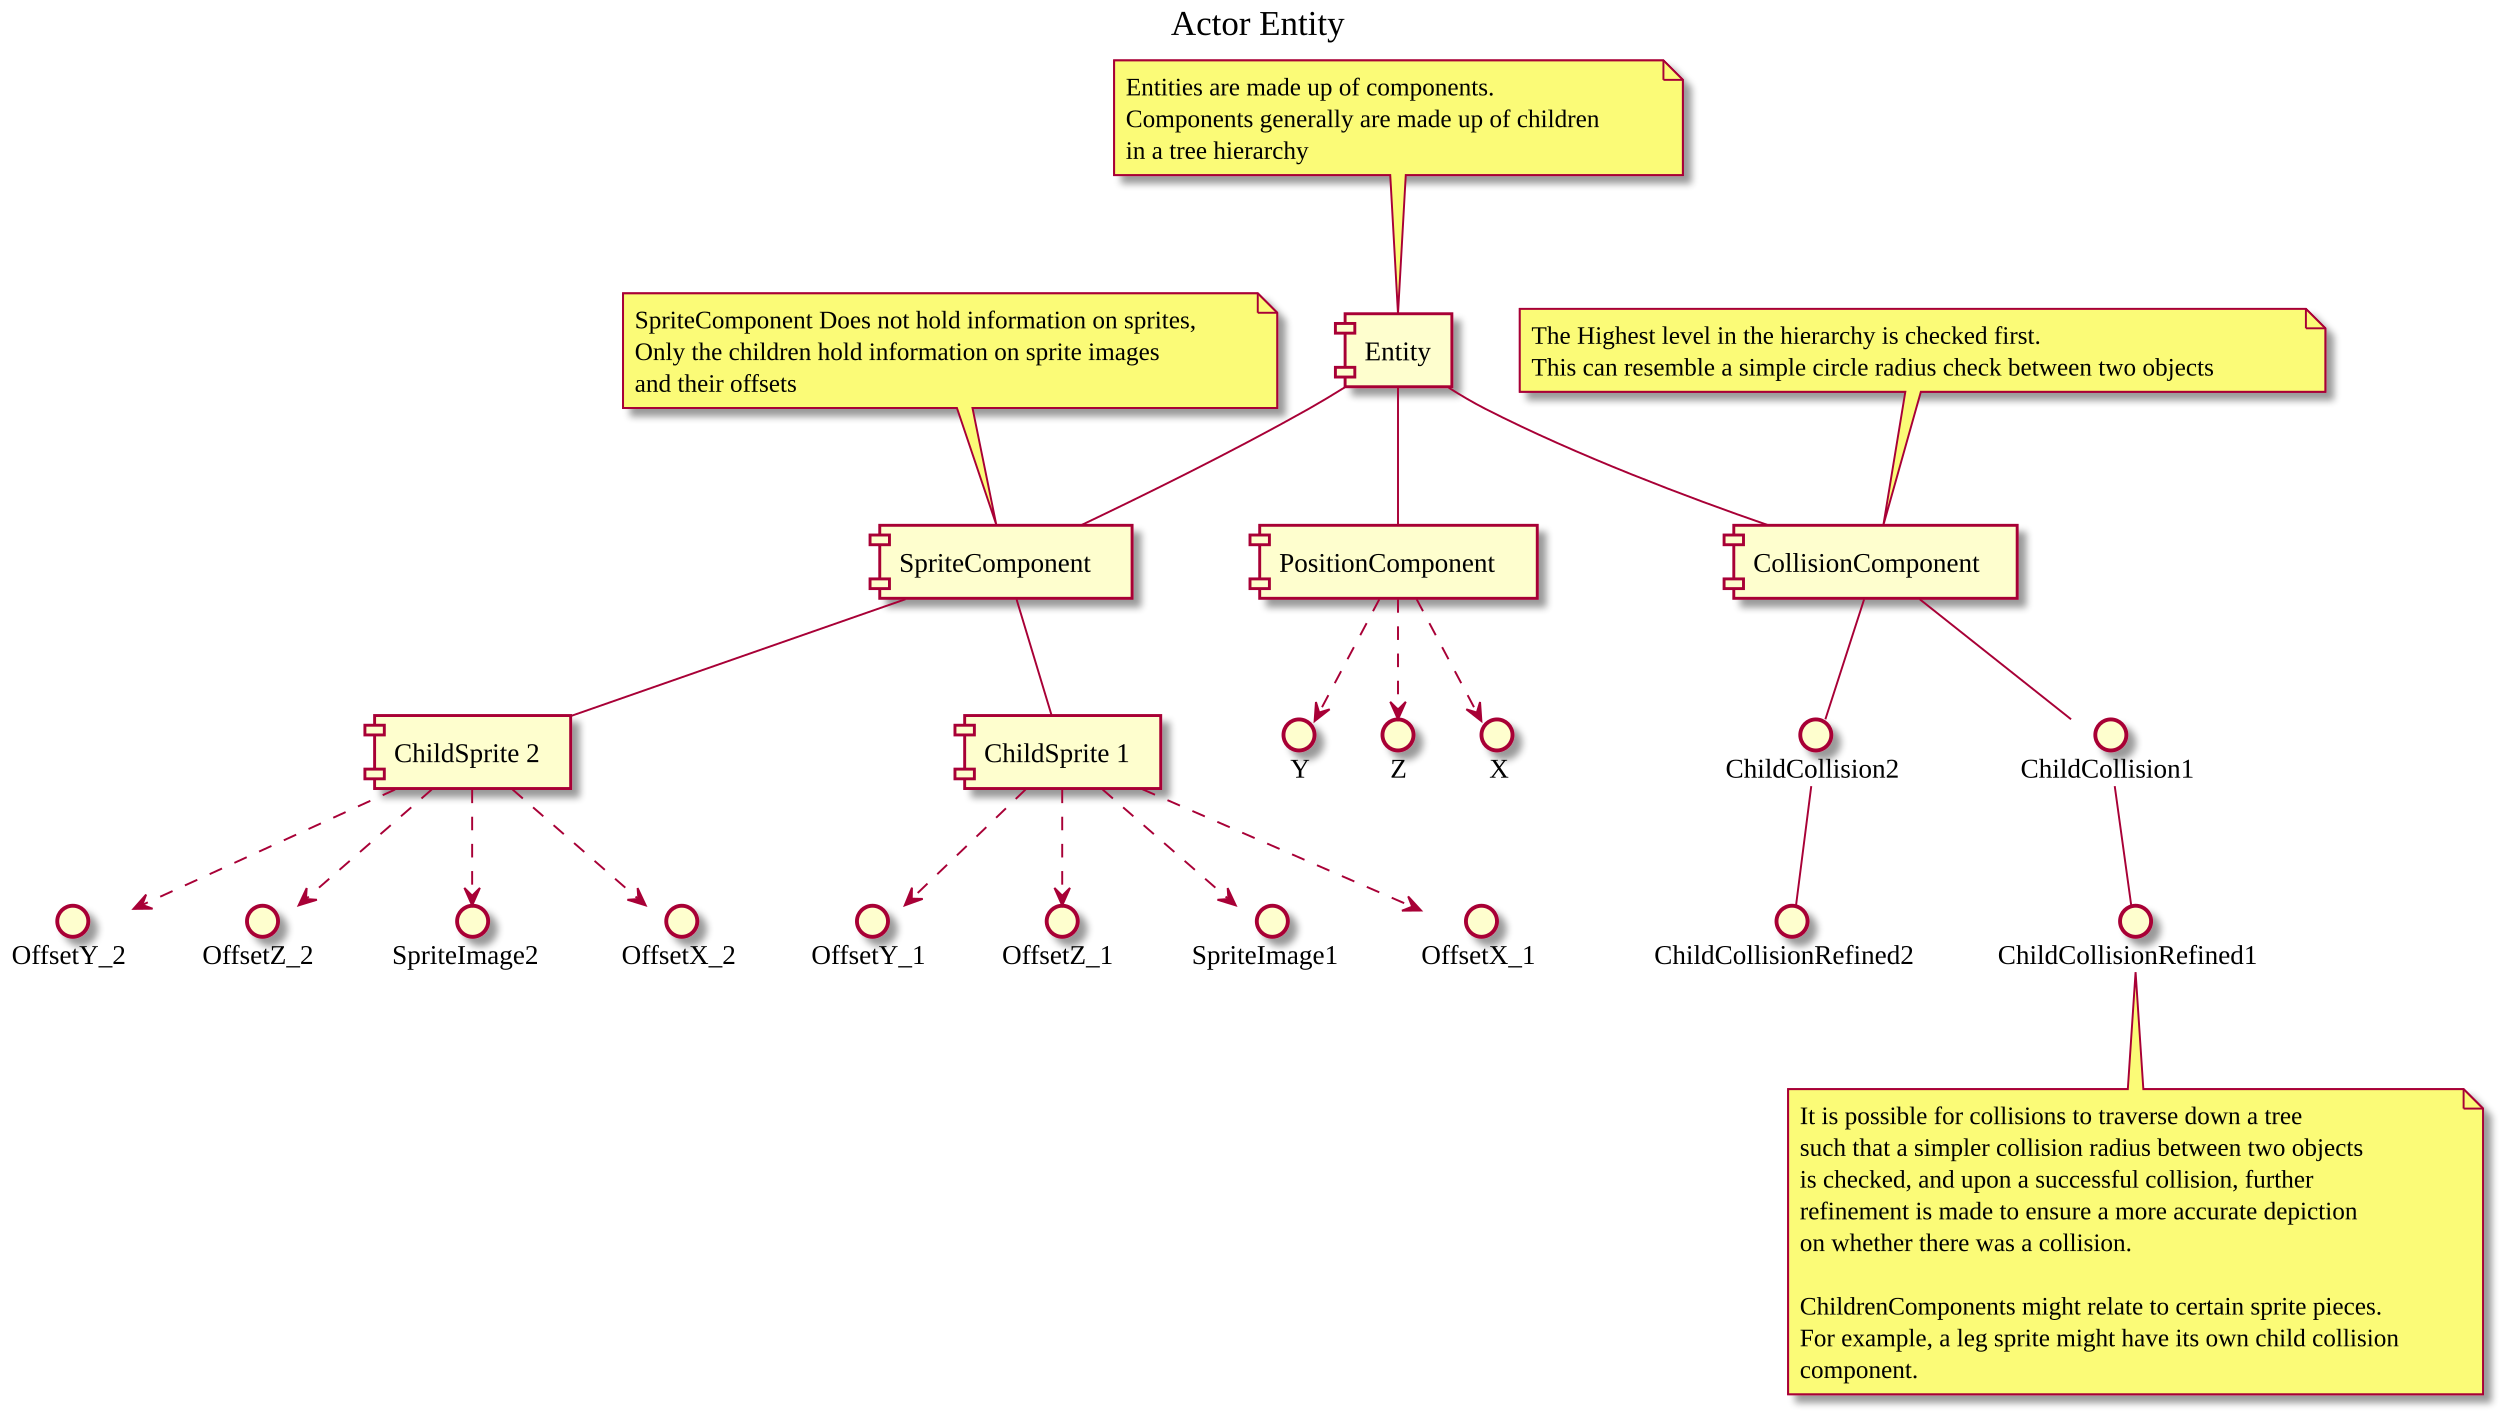
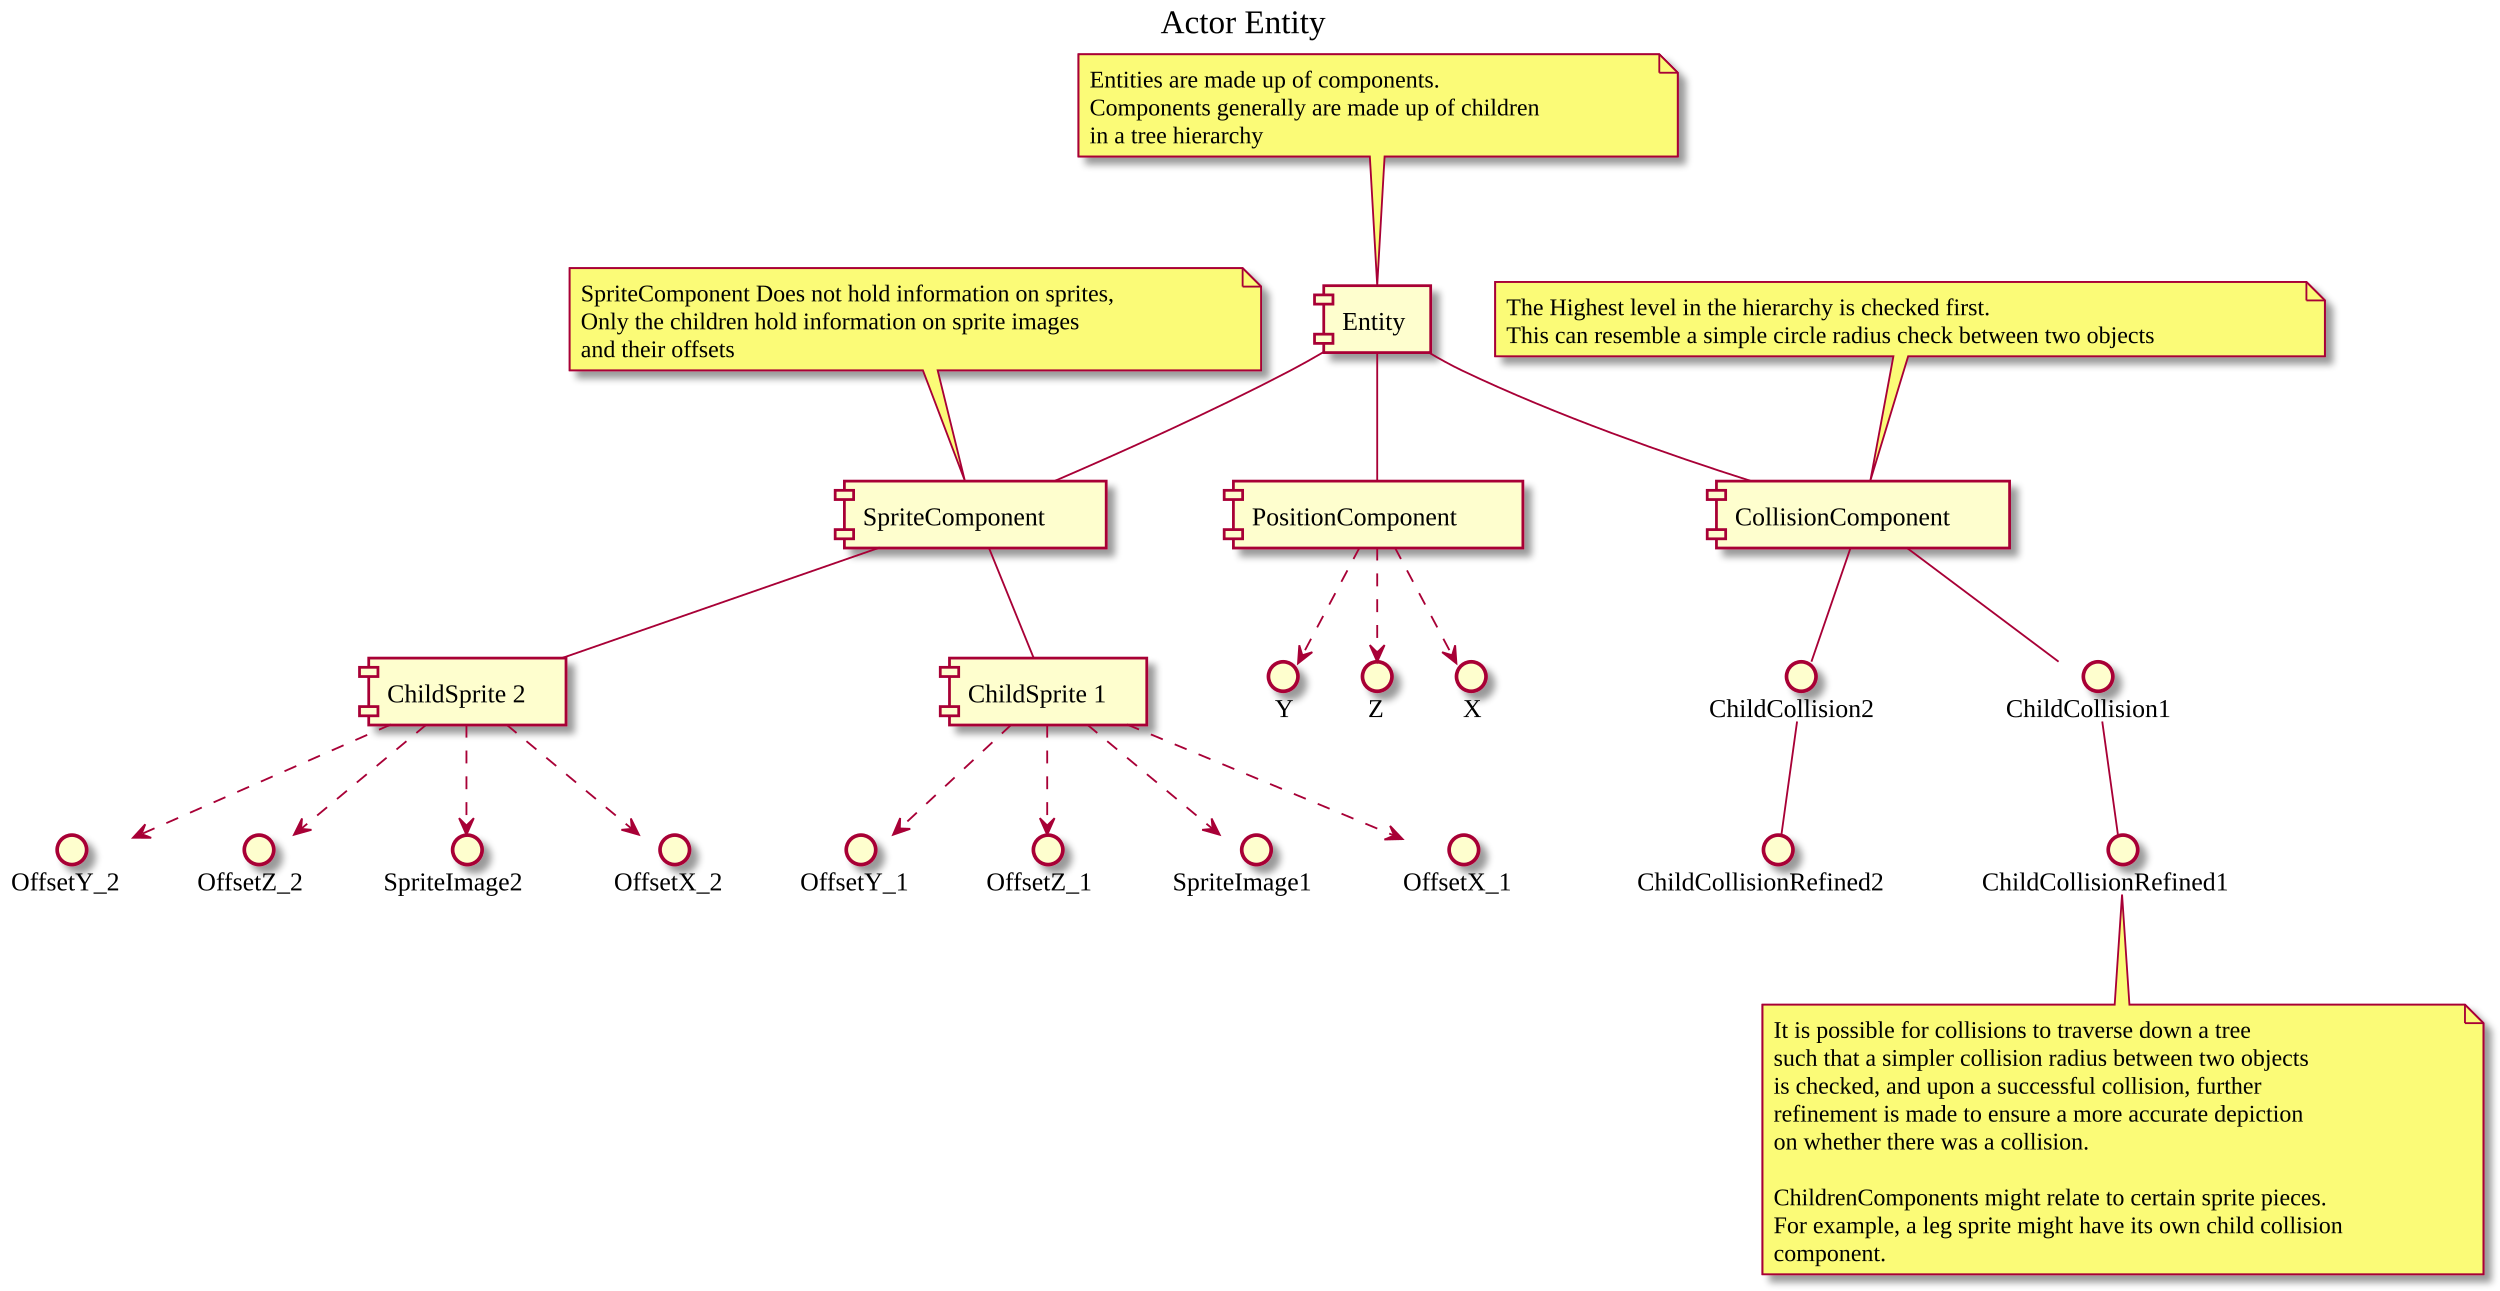
- <svg xmlns="http://www.w3.org/2000/svg" height="727pt" style="width:1288px;height:727px;" version="1.1" viewBox="0 0 1288 727" width="1288pt">
+ <svg xmlns="http://www.w3.org/2000/svg" height="700pt" style="width:1356px;height:700px;" version="1.1" viewBox="0 0 1356 700" width="1356pt">
  <defs>
    <filter height="300%" id="f1" width="300%" x="-1" y="-1">
      <feGaussianBlur result="blurOut" stdDeviation="2.0" />
      <feColorMatrix in="blurOut" result="blurOut2" type="matrix" values="0 0 0 0 0 0 0 0 0 0 0 0 0 0 0 0 0 0 .4 0" />
      <feOffset dx="4.0" dy="4.0" in="blurOut2" result="blurOut3" />
      <feBlend in="SourceGraphic" in2="blurOut3" mode="normal" />
    </filter>
  </defs>
  <g>
-     <text fill="#000000" font-size="18" lengthAdjust="spacingAndGlyphs" textLength="91" x="603.25" y="18">Actor Entity</text>
-     <rect fill="#FEFECE" filter="url(#f1)" height="37.609" style="stroke: #A80036; stroke-width: 1.5;" width="55" x="693" y="161.641" />
-     <rect fill="#FEFECE" height="5" style="stroke: #A80036; stroke-width: 1.5;" width="10" x="688" y="166.641" />
-     <rect fill="#FEFECE" height="5" style="stroke: #A80036; stroke-width: 1.5;" width="10" x="688" y="189.25" />
-     <text fill="#000000" font-size="14" lengthAdjust="spacingAndGlyphs" textLength="35" x="703" y="185.641">Entity</text>
-     <polygon fill="#FBFB77" filter="url(#f1)" points="574,31.141,574,90.195,867,90.195,867,41.141,857,31.141,574,31.141" style="stroke: #A80036; stroke-width: 1.0;" />
-     <polygon fill="#FBFB77" points="574,31.141,574,90.195,716.25,90.195,720.25,161.611,724.25,90.195,867,90.195,867,41.141,857,31.141,574,31.141" style="stroke: #A80036; stroke-width: 1.0;" />
-     <line style="stroke: #A80036; stroke-width: 1.0;" x1="857" x2="857" y1="31.141" y2="41.141" />
-     <line style="stroke: #A80036; stroke-width: 1.0;" x1="867" x2="857" y1="41.141" y2="41.141" />
-     <text fill="#000000" font-size="13" lengthAdjust="spacingAndGlyphs" textLength="213" x="580" y="49.141">Entities are made up of components.</text>
-     <text fill="#000000" font-size="13" lengthAdjust="spacingAndGlyphs" textLength="268" x="580" y="65.492">Components generally are made up of children</text>
-     <text fill="#000000" font-size="13" lengthAdjust="spacingAndGlyphs" textLength="104" x="580" y="81.844">in a tree hierarchy</text>
-     <rect fill="#FEFECE" filter="url(#f1)" height="37.609" style="stroke: #A80036; stroke-width: 1.5;" width="143" x="649" y="270.641" />
-     <rect fill="#FEFECE" height="5" style="stroke: #A80036; stroke-width: 1.5;" width="10" x="644" y="275.641" />
-     <rect fill="#FEFECE" height="5" style="stroke: #A80036; stroke-width: 1.5;" width="10" x="644" y="298.25" />
-     <text fill="#000000" font-size="14" lengthAdjust="spacingAndGlyphs" textLength="123" x="659" y="294.641">PositionComponent</text>
-     <ellipse cx="771.25" cy="378.641" fill="#FEFECE" filter="url(#f1)" rx="8" ry="8" style="stroke: #A80036; stroke-width: 2.0;" />
-     <text fill="#000000" font-size="14" lengthAdjust="spacingAndGlyphs" textLength="8" x="767.25" y="400.641">X</text>
-     <ellipse cx="669.25" cy="378.641" fill="#FEFECE" filter="url(#f1)" rx="8" ry="8" style="stroke: #A80036; stroke-width: 2.0;" />
-     <text fill="#000000" font-size="14" lengthAdjust="spacingAndGlyphs" textLength="9" x="664.75" y="400.641">Y</text>
-     <ellipse cx="720.25" cy="378.641" fill="#FEFECE" filter="url(#f1)" rx="8" ry="8" style="stroke: #A80036; stroke-width: 2.0;" />
-     <text fill="#000000" font-size="14" lengthAdjust="spacingAndGlyphs" textLength="8" x="716.25" y="400.641">Z</text>
-     <rect fill="#FEFECE" filter="url(#f1)" height="37.609" style="stroke: #A80036; stroke-width: 1.5;" width="130" x="453.25" y="270.641" />
-     <rect fill="#FEFECE" height="5" style="stroke: #A80036; stroke-width: 1.5;" width="10" x="448.25" y="275.641" />
-     <rect fill="#FEFECE" height="5" style="stroke: #A80036; stroke-width: 1.5;" width="10" x="448.25" y="298.25" />
-     <text fill="#000000" font-size="14" lengthAdjust="spacingAndGlyphs" textLength="110" x="463.25" y="294.641">SpriteComponent</text>
-     <rect fill="#FEFECE" filter="url(#f1)" height="37.609" style="stroke: #A80036; stroke-width: 1.5;" width="101" x="497" y="368.641" />
-     <rect fill="#FEFECE" height="5" style="stroke: #A80036; stroke-width: 1.5;" width="10" x="492" y="373.641" />
-     <rect fill="#FEFECE" height="5" style="stroke: #A80036; stroke-width: 1.5;" width="10" x="492" y="396.25" />
-     <text fill="#000000" font-size="14" lengthAdjust="spacingAndGlyphs" textLength="81" x="507" y="392.641">ChildSprite 1</text>
-     <rect fill="#FEFECE" filter="url(#f1)" height="37.609" style="stroke: #A80036; stroke-width: 1.5;" width="101" x="193" y="368.641" />
-     <rect fill="#FEFECE" height="5" style="stroke: #A80036; stroke-width: 1.5;" width="10" x="188" y="373.641" />
-     <rect fill="#FEFECE" height="5" style="stroke: #A80036; stroke-width: 1.5;" width="10" x="188" y="396.25" />
-     <text fill="#000000" font-size="14" lengthAdjust="spacingAndGlyphs" textLength="81" x="203" y="392.641">ChildSprite 2</text>
-     <polygon fill="#FBFB77" filter="url(#f1)" points="321,151.141,321,210.195,658,210.195,658,161.141,648,151.141,321,151.141" style="stroke: #A80036; stroke-width: 1.0;" />
-     <polygon fill="#FBFB77" points="321,151.141,321,210.195,493.021,210.195,513.286,270.327,501.021,210.195,658,210.195,658,161.141,648,151.141,321,151.141" style="stroke: #A80036; stroke-width: 1.0;" />
-     <line style="stroke: #A80036; stroke-width: 1.0;" x1="648" x2="648" y1="151.141" y2="161.141" />
-     <line style="stroke: #A80036; stroke-width: 1.0;" x1="658" x2="648" y1="161.141" y2="161.141" />
-     <text fill="#000000" font-size="13" lengthAdjust="spacingAndGlyphs" textLength="316" x="327" y="169.141">SpriteComponent Does not hold information on sprites,</text>
-     <text fill="#000000" font-size="13" lengthAdjust="spacingAndGlyphs" textLength="293" x="327" y="185.492">Only the children hold information on sprite images</text>
-     <text fill="#000000" font-size="13" lengthAdjust="spacingAndGlyphs" textLength="92" x="327" y="201.844">and their offsets</text>
-     <ellipse cx="655.5" cy="474.641" fill="#FEFECE" filter="url(#f1)" rx="8" ry="8" style="stroke: #A80036; stroke-width: 2.0;" />
-     <text fill="#000000" font-size="14" lengthAdjust="spacingAndGlyphs" textLength="83" x="614" y="496.641">SpriteImage1</text>
-     <ellipse cx="763.25" cy="474.641" fill="#FEFECE" filter="url(#f1)" rx="8" ry="8" style="stroke: #A80036; stroke-width: 2.0;" />
-     <text fill="#000000" font-size="14" lengthAdjust="spacingAndGlyphs" textLength="62" x="732.25" y="496.641">OffsetX_1</text>
-     <ellipse cx="449.5" cy="474.641" fill="#FEFECE" filter="url(#f1)" rx="8" ry="8" style="stroke: #A80036; stroke-width: 2.0;" />
-     <text fill="#000000" font-size="14" lengthAdjust="spacingAndGlyphs" textLength="63" x="418" y="496.641">OffsetY_1</text>
-     <ellipse cx="547.25" cy="474.641" fill="#FEFECE" filter="url(#f1)" rx="8" ry="8" style="stroke: #A80036; stroke-width: 2.0;" />
-     <text fill="#000000" font-size="14" lengthAdjust="spacingAndGlyphs" textLength="62" x="516.25" y="496.641">OffsetZ_1</text>
-     <ellipse cx="243.5" cy="474.641" fill="#FEFECE" filter="url(#f1)" rx="8" ry="8" style="stroke: #A80036; stroke-width: 2.0;" />
-     <text fill="#000000" font-size="14" lengthAdjust="spacingAndGlyphs" textLength="83" x="202" y="496.641">SpriteImage2</text>
-     <ellipse cx="351.25" cy="474.641" fill="#FEFECE" filter="url(#f1)" rx="8" ry="8" style="stroke: #A80036; stroke-width: 2.0;" />
-     <text fill="#000000" font-size="14" lengthAdjust="spacingAndGlyphs" textLength="62" x="320.25" y="496.641">OffsetX_2</text>
-     <ellipse cx="37.5" cy="474.641" fill="#FEFECE" filter="url(#f1)" rx="8" ry="8" style="stroke: #A80036; stroke-width: 2.0;" />
-     <text fill="#000000" font-size="14" lengthAdjust="spacingAndGlyphs" textLength="63" x="6" y="496.641">OffsetY_2</text>
-     <ellipse cx="135.25" cy="474.641" fill="#FEFECE" filter="url(#f1)" rx="8" ry="8" style="stroke: #A80036; stroke-width: 2.0;" />
-     <text fill="#000000" font-size="14" lengthAdjust="spacingAndGlyphs" textLength="62" x="104.25" y="496.641">OffsetZ_2</text>
-     <rect fill="#FEFECE" filter="url(#f1)" height="37.609" style="stroke: #A80036; stroke-width: 1.5;" width="146" x="893.25" y="270.641" />
-     <rect fill="#FEFECE" height="5" style="stroke: #A80036; stroke-width: 1.5;" width="10" x="888.25" y="275.641" />
-     <rect fill="#FEFECE" height="5" style="stroke: #A80036; stroke-width: 1.5;" width="10" x="888.25" y="298.25" />
-     <text fill="#000000" font-size="14" lengthAdjust="spacingAndGlyphs" textLength="126" x="903.25" y="294.641">CollisionComponent</text>
-     <polygon fill="#FBFB77" filter="url(#f1)" points="783,159.141,783,201.844,1198,201.844,1198,169.141,1188,159.141,783,159.141" style="stroke: #A80036; stroke-width: 1.0;" />
-     <polygon fill="#FBFB77" points="783,159.141,783,201.844,981.623,201.844,970.304,270.566,989.623,201.844,1198,201.844,1198,169.141,1188,159.141,783,159.141" style="stroke: #A80036; stroke-width: 1.0;" />
-     <line style="stroke: #A80036; stroke-width: 1.0;" x1="1188" x2="1188" y1="159.141" y2="169.141" />
-     <line style="stroke: #A80036; stroke-width: 1.0;" x1="1198" x2="1188" y1="169.141" y2="169.141" />
-     <text fill="#000000" font-size="13" lengthAdjust="spacingAndGlyphs" textLength="287" x="789" y="177.141">The Highest level in the hierarchy is checked first.</text>
-     <text fill="#000000" font-size="13" lengthAdjust="spacingAndGlyphs" textLength="394" x="789" y="193.492">This can resemble a simple circle radius check between two objects</text>
-     <ellipse cx="1087.5" cy="378.641" fill="#FEFECE" filter="url(#f1)" rx="8" ry="8" style="stroke: #A80036; stroke-width: 2.0;" />
-     <text fill="#000000" font-size="14" lengthAdjust="spacingAndGlyphs" textLength="93" x="1041" y="400.641">ChildCollision1</text>
-     <ellipse cx="935.5" cy="378.641" fill="#FEFECE" filter="url(#f1)" rx="8" ry="8" style="stroke: #A80036; stroke-width: 2.0;" />
-     <text fill="#000000" font-size="14" lengthAdjust="spacingAndGlyphs" textLength="93" x="889" y="400.641">ChildCollision2</text>
-     <ellipse cx="1100.25" cy="474.641" fill="#FEFECE" filter="url(#f1)" rx="8" ry="8" style="stroke: #A80036; stroke-width: 2.0;" />
-     <text fill="#000000" font-size="14" lengthAdjust="spacingAndGlyphs" textLength="142" x="1029.25" y="496.641">ChildCollisionRefined1</text>
-     <ellipse cx="923.25" cy="474.641" fill="#FEFECE" filter="url(#f1)" rx="8" ry="8" style="stroke: #A80036; stroke-width: 2.0;" />
-     <text fill="#000000" font-size="14" lengthAdjust="spacingAndGlyphs" textLength="142" x="852.25" y="496.641">ChildCollisionRefined2</text>
-     <polygon fill="#FBFB77" filter="url(#f1)" points="921.25,561.141,921.25,718.305,1279.25,718.305,1279.25,571.141,1269.25,561.141,921.25,561.141" style="stroke: #A80036; stroke-width: 1.0;" />
-     <polygon fill="#FBFB77" points="921.25,561.141,921.25,718.305,1279.25,718.305,1279.25,571.141,1269.25,561.141,1104.25,561.141,1100.25,500.831,1096.25,561.141,921.25,561.141" style="stroke: #A80036; stroke-width: 1.0;" />
-     <line style="stroke: #A80036; stroke-width: 1.0;" x1="1269.25" x2="1269.25" y1="561.141" y2="571.141" />
-     <line style="stroke: #A80036; stroke-width: 1.0;" x1="1279.25" x2="1269.25" y1="571.141" y2="571.141" />
-     <text fill="#000000" font-size="13" lengthAdjust="spacingAndGlyphs" textLength="284" x="927.25" y="579.141">It is possible for collisions to traverse down a tree</text>
-     <text fill="#000000" font-size="13" lengthAdjust="spacingAndGlyphs" textLength="323" x="927.25" y="595.492">such that a simpler collision radius between two objects</text>
-     <text fill="#000000" font-size="13" lengthAdjust="spacingAndGlyphs" textLength="296" x="927.25" y="611.844">is checked, and upon a successful collision, further</text>
-     <text fill="#000000" font-size="13" lengthAdjust="spacingAndGlyphs" textLength="322" x="927.25" y="628.195">refinement is made to ensure a more accurate depiction</text>
-     <text fill="#000000" font-size="13" lengthAdjust="spacingAndGlyphs" textLength="189" x="927.25" y="644.547">on whether there was a collision.</text>
-     <text fill="#000000" font-size="13" lengthAdjust="spacingAndGlyphs" textLength="0" x="931.25" y="660.898" />
-     <text fill="#000000" font-size="13" lengthAdjust="spacingAndGlyphs" textLength="332" x="927.25" y="677.25">ChildrenComponents might relate to certain sprite pieces.</text>
-     <text fill="#000000" font-size="13" lengthAdjust="spacingAndGlyphs" textLength="337" x="927.25" y="693.602">For example, a leg sprite might have its own child collision</text>
-     <text fill="#000000" font-size="13" lengthAdjust="spacingAndGlyphs" textLength="68" x="927.25" y="709.953">component.</text>
-     <path d="M720.25,199.792 C720.25,219.468 720.25,250.69 720.25,270.401 " fill="none" style="stroke: #A80036; stroke-width: 1.0;" />
-     <path d="M729.843,308.698 C738.652,325.28 751.678,349.8 760.76,366.895 " fill="none" style="stroke: #A80036; stroke-width: 1.0; stroke-dasharray: 7.0,7.0;" />
-     <polygon fill="#A80036" points="763.21,371.507,762.52,361.682,760.864,367.091,755.455,365.435,763.21,371.507" style="stroke: #A80036; stroke-width: 1.0;" />
-     <path d="M710.657,308.698 C701.848,325.28 688.822,349.8 679.74,366.895 " fill="none" style="stroke: #A80036; stroke-width: 1.0; stroke-dasharray: 7.0,7.0;" />
-     <polygon fill="#A80036" points="677.29,371.507,685.045,365.435,679.636,367.091,677.98,361.682,677.29,371.507" style="stroke: #A80036; stroke-width: 1.0;" />
-     <path d="M720.25,308.698 C720.25,324.843 720.25,348.513 720.25,365.528 " fill="none" style="stroke: #A80036; stroke-width: 1.0; stroke-dasharray: 7.0,7.0;" />
-     <polygon fill="#A80036" points="720.25,370.58,724.25,361.58,720.25,365.58,716.25,361.58,720.25,370.58" style="stroke: #A80036; stroke-width: 1.0;" />
-     <path d="M692.788,199.573 C686.748,203.342 680.337,207.212 674.25,210.641 C635.074,232.713 588.856,255.424 556.948,270.606 " fill="none" style="stroke: #A80036; stroke-width: 1.0;" />
-     <path d="M523.705,308.698 C528.857,325.753 536.545,351.204 541.721,368.339 " fill="none" style="stroke: #A80036; stroke-width: 1.0;" />
-     <path d="M466.525,308.698 C417.048,325.97 342.901,351.854 293.814,368.989 " fill="none" style="stroke: #A80036; stroke-width: 1.0;" />
-     <path d="M568.073,406.765 C586.537,422.835 613.449,446.259 632.478,462.821 " fill="none" style="stroke: #A80036; stroke-width: 1.0; stroke-dasharray: 7.0,7.0;" />
-     <polygon fill="#A80036" points="636.653,466.455,632.491,457.529,632.882,463.172,627.238,463.563,636.653,466.455" style="stroke: #A80036; stroke-width: 1.0;" />
-     <path d="M588.641,406.654 C628.736,424.102 688.924,450.295 727.13,466.922 " fill="none" style="stroke: #A80036; stroke-width: 1.0; stroke-dasharray: 7.0,7.0;" />
-     <polygon fill="#A80036" points="732.14,469.102,725.484,461.842,727.555,467.106,722.291,469.178,732.14,469.102" style="stroke: #A80036; stroke-width: 1.0;" />
-     <path d="M528.355,406.765 C511.601,422.835 487.181,446.259 469.913,462.821 " fill="none" style="stroke: #A80036; stroke-width: 1.0; stroke-dasharray: 7.0,7.0;" />
-     <polygon fill="#A80036" points="466.125,466.455,475.389,463.111,469.733,462.993,469.851,457.338,466.125,466.455" style="stroke: #A80036; stroke-width: 1.0;" />
-     <path d="M547.25,406.765 C547.25,422.295 547.25,444.692 547.25,461.128 " fill="none" style="stroke: #A80036; stroke-width: 1.0; stroke-dasharray: 7.0,7.0;" />
-     <polygon fill="#A80036" points="547.25,466.455,551.25,457.455,547.25,461.455,543.25,457.455,547.25,466.455" style="stroke: #A80036; stroke-width: 1.0;" />
-     <path d="M243.25,406.765 C243.25,422.295 243.25,444.692 243.25,461.128 " fill="none" style="stroke: #A80036; stroke-width: 1.0; stroke-dasharray: 7.0,7.0;" />
-     <polygon fill="#A80036" points="243.25,466.455,247.25,457.455,243.25,461.455,239.25,457.455,243.25,466.455" style="stroke: #A80036; stroke-width: 1.0;" />
-     <path d="M264.073,406.765 C282.537,422.835 309.449,446.259 328.478,462.821 " fill="none" style="stroke: #A80036; stroke-width: 1.0; stroke-dasharray: 7.0,7.0;" />
-     <polygon fill="#A80036" points="332.653,466.455,328.491,457.529,328.882,463.172,323.238,463.563,332.653,466.455" style="stroke: #A80036; stroke-width: 1.0;" />
-     <path d="M203.531,406.765 C165.935,423.921 109.974,449.456 73.546,466.079 " fill="none" style="stroke: #A80036; stroke-width: 1.0; stroke-dasharray: 7.0,7.0;" />
-     <polygon fill="#A80036" points="68.761,468.262,78.61,468.164,73.31,466.186,75.288,460.886,68.761,468.262" style="stroke: #A80036; stroke-width: 1.0;" />
-     <path d="M222.427,406.765 C203.963,422.835 177.051,446.259 158.022,462.821 " fill="none" style="stroke: #A80036; stroke-width: 1.0; stroke-dasharray: 7.0,7.0;" />
-     <polygon fill="#A80036" points="153.847,466.455,163.262,463.563,157.618,463.172,158.009,457.529,153.847,466.455" style="stroke: #A80036; stroke-width: 1.0;" />
-     <path d="M746.372,199.734 C752.434,203.575 758.956,207.434 765.25,210.641 C812.774,234.86 869.67,256.285 910.779,270.522 " fill="none" style="stroke: #A80036; stroke-width: 1.0;" />
-     <path d="M989.009,308.698 C1011.46,326.513 1045.47,353.49 1067.01,370.58 " fill="none" style="stroke: #A80036; stroke-width: 1.0;" />
-     <path d="M960.419,308.698 C954.666,326.513 945.955,353.49 940.437,370.58 " fill="none" style="stroke: #A80036; stroke-width: 1.0;" />
-     <path d="M1089.51,405.015 C1091.9,422.268 1095.64,449.273 1098.01,466.455 " fill="none" style="stroke: #A80036; stroke-width: 1.0;" />
-     <path d="M933.16,405.015 C930.957,422.268 927.51,449.273 925.316,466.455 " fill="none" style="stroke: #A80036; stroke-width: 1.0;" />
+     <text fill="#000000" font-size="18" lengthAdjust="spacingAndGlyphs" textLength="105" x="629.5" y="18">Actor Entity</text>
+     <rect fill="#FEFECE" filter="url(#f1)" height="36.297" style="stroke: #A80036; stroke-width: 1.5;" width="58" x="718" y="154.953" />
+     <rect fill="#FEFECE" height="5" style="stroke: #A80036; stroke-width: 1.5;" width="10" x="713" y="159.953" />
+     <rect fill="#FEFECE" height="5" style="stroke: #A80036; stroke-width: 1.5;" width="10" x="713" y="181.25" />
+     <text fill="#000000" font-size="14" lengthAdjust="spacingAndGlyphs" textLength="38" x="728" y="178.953">Entity</text>
+     <polygon fill="#FBFB77" filter="url(#f1)" points="585,29.453,585,84.852,910,84.852,910,39.453,900,29.453,585,29.453" style="stroke: #A80036; stroke-width: 1.0;" />
+     <polygon fill="#FBFB77" points="585,29.453,585,84.852,743,84.852,747,154.79,751,84.852,910,84.852,910,39.453,900,29.453,585,29.453" style="stroke: #A80036; stroke-width: 1.0;" />
+     <line style="stroke: #A80036; stroke-width: 1.0;" x1="900" x2="900" y1="29.453" y2="39.453" />
+     <line style="stroke: #A80036; stroke-width: 1.0;" x1="910" x2="900" y1="39.453" y2="39.453" />
+     <text fill="#000000" font-size="13" lengthAdjust="spacingAndGlyphs" textLength="237" x="591" y="47.453">Entities are made up of components.</text>
+     <text fill="#000000" font-size="13" lengthAdjust="spacingAndGlyphs" textLength="300" x="591" y="62.586">Components generally are made up of children</text>
+     <text fill="#000000" font-size="13" lengthAdjust="spacingAndGlyphs" textLength="116" x="591" y="77.719">in a tree hierarchy</text>
+     <rect fill="#FEFECE" filter="url(#f1)" height="36.297" style="stroke: #A80036; stroke-width: 1.5;" width="157" x="669" y="260.953" />
+     <rect fill="#FEFECE" height="5" style="stroke: #A80036; stroke-width: 1.5;" width="10" x="664" y="265.953" />
+     <rect fill="#FEFECE" height="5" style="stroke: #A80036; stroke-width: 1.5;" width="10" x="664" y="287.25" />
+     <text fill="#000000" font-size="14" lengthAdjust="spacingAndGlyphs" textLength="137" x="679" y="284.953">PositionComponent</text>
+     <ellipse cx="798" cy="366.953" fill="#FEFECE" filter="url(#f1)" rx="8" ry="8" style="stroke: #A80036; stroke-width: 2.0;" />
+     <text fill="#000000" font-size="14" lengthAdjust="spacingAndGlyphs" textLength="9" x="793.5" y="388.953">X</text>
+     <ellipse cx="696" cy="366.953" fill="#FEFECE" filter="url(#f1)" rx="8" ry="8" style="stroke: #A80036; stroke-width: 2.0;" />
+     <text fill="#000000" font-size="14" lengthAdjust="spacingAndGlyphs" textLength="9" x="691.5" y="388.953">Y</text>
+     <ellipse cx="747" cy="366.953" fill="#FEFECE" filter="url(#f1)" rx="8" ry="8" style="stroke: #A80036; stroke-width: 2.0;" />
+     <text fill="#000000" font-size="14" lengthAdjust="spacingAndGlyphs" textLength="10" x="742" y="388.953">Z</text>
+     <rect fill="#FEFECE" filter="url(#f1)" height="36.297" style="stroke: #A80036; stroke-width: 1.5;" width="142" x="458" y="260.953" />
+     <rect fill="#FEFECE" height="5" style="stroke: #A80036; stroke-width: 1.5;" width="10" x="453" y="265.953" />
+     <rect fill="#FEFECE" height="5" style="stroke: #A80036; stroke-width: 1.5;" width="10" x="453" y="287.25" />
+     <text fill="#000000" font-size="14" lengthAdjust="spacingAndGlyphs" textLength="122" x="468" y="284.953">SpriteComponent</text>
+     <rect fill="#FEFECE" filter="url(#f1)" height="36.297" style="stroke: #A80036; stroke-width: 1.5;" width="107" x="515" y="356.953" />
+     <rect fill="#FEFECE" height="5" style="stroke: #A80036; stroke-width: 1.5;" width="10" x="510" y="361.953" />
+     <rect fill="#FEFECE" height="5" style="stroke: #A80036; stroke-width: 1.5;" width="10" x="510" y="383.25" />
+     <text fill="#000000" font-size="14" lengthAdjust="spacingAndGlyphs" textLength="87" x="525" y="380.953">ChildSprite 1</text>
+     <rect fill="#FEFECE" filter="url(#f1)" height="36.297" style="stroke: #A80036; stroke-width: 1.5;" width="107" x="200" y="356.953" />
+     <rect fill="#FEFECE" height="5" style="stroke: #A80036; stroke-width: 1.5;" width="10" x="195" y="361.953" />
+     <rect fill="#FEFECE" height="5" style="stroke: #A80036; stroke-width: 1.5;" width="10" x="195" y="383.25" />
+     <text fill="#000000" font-size="14" lengthAdjust="spacingAndGlyphs" textLength="87" x="210" y="380.953">ChildSprite 2</text>
+     <polygon fill="#FBFB77" filter="url(#f1)" points="309,145.453,309,200.852,684,200.852,684,155.453,674,145.453,309,145.453" style="stroke: #A80036; stroke-width: 1.0;" />
+     <polygon fill="#FBFB77" points="309,145.453,309,200.852,500.584,200.852,523.362,260.843,508.584,200.852,684,200.852,684,155.453,674,145.453,309,145.453" style="stroke: #A80036; stroke-width: 1.0;" />
+     <line style="stroke: #A80036; stroke-width: 1.0;" x1="674" x2="674" y1="145.453" y2="155.453" />
+     <line style="stroke: #A80036; stroke-width: 1.0;" x1="684" x2="674" y1="155.453" y2="155.453" />
+     <text fill="#000000" font-size="13" lengthAdjust="spacingAndGlyphs" textLength="354" x="315" y="163.453">SpriteComponent Does not hold information on sprites,</text>
+     <text fill="#000000" font-size="13" lengthAdjust="spacingAndGlyphs" textLength="326" x="315" y="178.586">Only the children hold information on sprite images</text>
+     <text fill="#000000" font-size="13" lengthAdjust="spacingAndGlyphs" textLength="104" x="315" y="193.719">and their offsets</text>
+     <ellipse cx="681.5" cy="460.953" fill="#FEFECE" filter="url(#f1)" rx="8" ry="8" style="stroke: #A80036; stroke-width: 2.0;" />
+     <text fill="#000000" font-size="14" lengthAdjust="spacingAndGlyphs" textLength="91" x="636" y="482.953">SpriteImage1</text>
+     <ellipse cx="794" cy="460.953" fill="#FEFECE" filter="url(#f1)" rx="8" ry="8" style="stroke: #A80036; stroke-width: 2.0;" />
+     <text fill="#000000" font-size="14" lengthAdjust="spacingAndGlyphs" textLength="66" x="761" y="482.953">OffsetX_1</text>
+     <ellipse cx="467" cy="460.953" fill="#FEFECE" filter="url(#f1)" rx="8" ry="8" style="stroke: #A80036; stroke-width: 2.0;" />
+     <text fill="#000000" font-size="14" lengthAdjust="spacingAndGlyphs" textLength="66" x="434" y="482.953">OffsetY_1</text>
+     <ellipse cx="568.5" cy="460.953" fill="#FEFECE" filter="url(#f1)" rx="8" ry="8" style="stroke: #A80036; stroke-width: 2.0;" />
+     <text fill="#000000" font-size="14" lengthAdjust="spacingAndGlyphs" textLength="67" x="535" y="482.953">OffsetZ_1</text>
+     <ellipse cx="253.5" cy="460.953" fill="#FEFECE" filter="url(#f1)" rx="8" ry="8" style="stroke: #A80036; stroke-width: 2.0;" />
+     <text fill="#000000" font-size="14" lengthAdjust="spacingAndGlyphs" textLength="91" x="208" y="482.953">SpriteImage2</text>
+     <ellipse cx="366" cy="460.953" fill="#FEFECE" filter="url(#f1)" rx="8" ry="8" style="stroke: #A80036; stroke-width: 2.0;" />
+     <text fill="#000000" font-size="14" lengthAdjust="spacingAndGlyphs" textLength="66" x="333" y="482.953">OffsetX_2</text>
+     <ellipse cx="39" cy="460.953" fill="#FEFECE" filter="url(#f1)" rx="8" ry="8" style="stroke: #A80036; stroke-width: 2.0;" />
+     <text fill="#000000" font-size="14" lengthAdjust="spacingAndGlyphs" textLength="66" x="6" y="482.953">OffsetY_2</text>
+     <ellipse cx="140.5" cy="460.953" fill="#FEFECE" filter="url(#f1)" rx="8" ry="8" style="stroke: #A80036; stroke-width: 2.0;" />
+     <text fill="#000000" font-size="14" lengthAdjust="spacingAndGlyphs" textLength="67" x="107" y="482.953">OffsetZ_2</text>
+     <rect fill="#FEFECE" filter="url(#f1)" height="36.297" style="stroke: #A80036; stroke-width: 1.5;" width="159" x="931" y="260.953" />
+     <rect fill="#FEFECE" height="5" style="stroke: #A80036; stroke-width: 1.5;" width="10" x="926" y="265.953" />
+     <rect fill="#FEFECE" height="5" style="stroke: #A80036; stroke-width: 1.5;" width="10" x="926" y="287.25" />
+     <text fill="#000000" font-size="14" lengthAdjust="spacingAndGlyphs" textLength="139" x="941" y="284.953">CollisionComponent</text>
+     <polygon fill="#FBFB77" filter="url(#f1)" points="811,152.953,811,193.219,1261,193.219,1261,162.953,1251,152.953,811,152.953" style="stroke: #A80036; stroke-width: 1.0;" />
+     <polygon fill="#FBFB77" points="811,152.953,811,193.219,1026.99,193.219,1014.48,260.701,1034.99,193.219,1261,193.219,1261,162.953,1251,152.953,811,152.953" style="stroke: #A80036; stroke-width: 1.0;" />
+     <line style="stroke: #A80036; stroke-width: 1.0;" x1="1251" x2="1251" y1="152.953" y2="162.953" />
+     <line style="stroke: #A80036; stroke-width: 1.0;" x1="1261" x2="1251" y1="162.953" y2="162.953" />
+     <text fill="#000000" font-size="13" lengthAdjust="spacingAndGlyphs" textLength="315" x="817" y="170.953">The Highest level in the hierarchy is checked first.</text>
+     <text fill="#000000" font-size="13" lengthAdjust="spacingAndGlyphs" textLength="429" x="817" y="186.086">This can resemble a simple circle radius check between two objects</text>
+     <ellipse cx="1138" cy="366.953" fill="#FEFECE" filter="url(#f1)" rx="8" ry="8" style="stroke: #A80036; stroke-width: 2.0;" />
+     <text fill="#000000" font-size="14" lengthAdjust="spacingAndGlyphs" textLength="100" x="1088" y="388.953">ChildCollision1</text>
+     <ellipse cx="977" cy="366.953" fill="#FEFECE" filter="url(#f1)" rx="8" ry="8" style="stroke: #A80036; stroke-width: 2.0;" />
+     <text fill="#000000" font-size="14" lengthAdjust="spacingAndGlyphs" textLength="100" x="927" y="388.953">ChildCollision2</text>
+     <ellipse cx="1151.5" cy="460.953" fill="#FEFECE" filter="url(#f1)" rx="8" ry="8" style="stroke: #A80036; stroke-width: 2.0;" />
+     <text fill="#000000" font-size="14" lengthAdjust="spacingAndGlyphs" textLength="153" x="1075" y="482.953">ChildCollisionRefined1</text>
+     <ellipse cx="964.5" cy="460.953" fill="#FEFECE" filter="url(#f1)" rx="8" ry="8" style="stroke: #A80036; stroke-width: 2.0;" />
+     <text fill="#000000" font-size="14" lengthAdjust="spacingAndGlyphs" textLength="153" x="888" y="482.953">ChildCollisionRefined2</text>
+     <polygon fill="#FBFB77" filter="url(#f1)" points="956,544.953,956,691.148,1347,691.148,1347,554.953,1337,544.953,956,544.953" style="stroke: #A80036; stroke-width: 1.0;" />
+     <polygon fill="#FBFB77" points="956,544.953,956,691.148,1347,691.148,1347,554.953,1337,544.953,1155,544.953,1151,485.182,1147,544.953,956,544.953" style="stroke: #A80036; stroke-width: 1.0;" />
+     <line style="stroke: #A80036; stroke-width: 1.0;" x1="1337" x2="1337" y1="544.953" y2="554.953" />
+     <line style="stroke: #A80036; stroke-width: 1.0;" x1="1347" x2="1337" y1="554.953" y2="554.953" />
+     <text fill="#000000" font-size="13" lengthAdjust="spacingAndGlyphs" textLength="313" x="962" y="562.953">It is possible for collisions to traverse down a tree</text>
+     <text fill="#000000" font-size="13" lengthAdjust="spacingAndGlyphs" textLength="354" x="962" y="578.086">such that a simpler collision radius between two objects</text>
+     <text fill="#000000" font-size="13" lengthAdjust="spacingAndGlyphs" textLength="322" x="962" y="593.219">is checked, and upon a successful collision, further</text>
+     <text fill="#000000" font-size="13" lengthAdjust="spacingAndGlyphs" textLength="362" x="962" y="608.352">refinement is made to ensure a more accurate depiction</text>
+     <text fill="#000000" font-size="13" lengthAdjust="spacingAndGlyphs" textLength="207" x="962" y="623.484">on whether there was a collision.</text>
+     <text fill="#000000" font-size="13" lengthAdjust="spacingAndGlyphs" textLength="0" x="966" y="638.617" />
+     <text fill="#000000" font-size="13" lengthAdjust="spacingAndGlyphs" textLength="370" x="962" y="653.75">ChildrenComponents might relate to certain sprite pieces.</text>
+     <text fill="#000000" font-size="13" lengthAdjust="spacingAndGlyphs" textLength="369" x="962" y="668.883">For example, a leg sprite might have its own child collision</text>
+     <text fill="#000000" font-size="13" lengthAdjust="spacingAndGlyphs" textLength="77" x="962" y="684.016">component.</text>
+     <path d="M747,191.417 C747,210.872 747,241.325 747,260.701 " fill="none" style="stroke: #A80036; stroke-width: 1.0;" />
+     <path d="M756.593,297.01 C765.402,313.592 778.428,338.112 787.51,355.207 " fill="none" style="stroke: #A80036; stroke-width: 1.0; stroke-dasharray: 7.0,7.0;" />
+     <polygon fill="#A80036" points="789.96,359.819,789.27,349.994,787.614,355.404,782.205,353.748,789.96,359.819" style="stroke: #A80036; stroke-width: 1.0;" />
+     <path d="M737.407,297.01 C728.598,313.592 715.572,338.112 706.49,355.207 " fill="none" style="stroke: #A80036; stroke-width: 1.0; stroke-dasharray: 7.0,7.0;" />
+     <polygon fill="#A80036" points="704.04,359.819,711.795,353.748,706.386,355.404,704.73,349.994,704.04,359.819" style="stroke: #A80036; stroke-width: 1.0;" />
+     <path d="M747,297.01 C747,313.155 747,336.825 747,353.84 " fill="none" style="stroke: #A80036; stroke-width: 1.0; stroke-dasharray: 7.0,7.0;" />
+     <polygon fill="#A80036" points="747,358.892,751,349.892,747,353.892,743,349.892,747,358.892" style="stroke: #A80036; stroke-width: 1.0;" />
+     <path d="M717.947,190.931 C712.072,194.376 705.889,197.867 700,200.953 C657.368,223.29 607.095,245.781 572.139,260.833 " fill="none" style="stroke: #A80036; stroke-width: 1.0;" />
+     <path d="M536.336,297.01 C543.264,314.065 553.604,339.516 560.565,356.651 " fill="none" style="stroke: #A80036; stroke-width: 1.0;" />
+     <path d="M477.087,297.01 C427.898,314.119 354.415,339.678 305.149,356.814 " fill="none" style="stroke: #A80036; stroke-width: 1.0;" />
+     <path d="M589.788,393.077 C609.268,409.282 637.738,432.965 657.674,449.549 " fill="none" style="stroke: #A80036; stroke-width: 1.0; stroke-dasharray: 7.0,7.0;" />
+     <polygon fill="#A80036" points="661.542,452.767,657.182,443.936,657.698,449.569,652.065,450.086,661.542,452.767" style="stroke: #A80036; stroke-width: 1.0;" />
+     <path d="M611.308,392.966 C653.183,410.383 716.008,436.514 755.993,453.145 " fill="none" style="stroke: #A80036; stroke-width: 1.0; stroke-dasharray: 7.0,7.0;" />
+     <polygon fill="#A80036" points="760.753,455.125,753.98,447.975,756.136,453.205,750.907,455.362,760.753,455.125" style="stroke: #A80036; stroke-width: 1.0;" />
+     <path d="M548.526,393.077 C531.259,409.147 506.092,432.571 488.296,449.133 " fill="none" style="stroke: #A80036; stroke-width: 1.0; stroke-dasharray: 7.0,7.0;" />
+     <polygon fill="#A80036" points="484.391,452.767,493.704,449.562,488.051,449.36,488.253,443.707,484.391,452.767" style="stroke: #A80036; stroke-width: 1.0;" />
+     <path d="M568,393.077 C568,408.607 568,431.004 568,447.44 " fill="none" style="stroke: #A80036; stroke-width: 1.0; stroke-dasharray: 7.0,7.0;" />
+     <polygon fill="#A80036" points="568,452.767,572,443.767,568,447.767,564,443.767,568,452.767" style="stroke: #A80036; stroke-width: 1.0;" />
+     <path d="M253,393.077 C253,408.607 253,431.004 253,447.44 " fill="none" style="stroke: #A80036; stroke-width: 1.0; stroke-dasharray: 7.0,7.0;" />
+     <polygon fill="#A80036" points="253,452.767,257,443.767,253,447.767,249,443.767,253,452.767" style="stroke: #A80036; stroke-width: 1.0;" />
+     <path d="M274.788,393.077 C294.268,409.282 322.738,432.965 342.674,449.549 " fill="none" style="stroke: #A80036; stroke-width: 1.0; stroke-dasharray: 7.0,7.0;" />
+     <polygon fill="#A80036" points="346.542,452.767,342.182,443.936,342.698,449.569,337.065,450.086,346.542,452.767" style="stroke: #A80036; stroke-width: 1.0;" />
+     <path d="M211.992,392.966 C173.082,410.057 115.07,435.539 77.136,452.201 " fill="none" style="stroke: #A80036; stroke-width: 1.0; stroke-dasharray: 7.0,7.0;" />
+     <polygon fill="#A80036" points="72.152,454.391,82.001,454.433,76.73,452.38,78.783,447.109,72.152,454.391" style="stroke: #A80036; stroke-width: 1.0;" />
+     <path d="M231.212,393.077 C211.732,409.282 183.262,432.965 163.326,449.549 " fill="none" style="stroke: #A80036; stroke-width: 1.0; stroke-dasharray: 7.0,7.0;" />
+     <polygon fill="#A80036" points="159.458,452.767,168.935,450.086,163.302,449.569,163.818,443.936,159.458,452.767" style="stroke: #A80036; stroke-width: 1.0;" />
+     <path d="M774.718,191.055 C780.631,194.565 786.927,198.05 793,200.953 C844.288,225.471 905.445,246.788 949.742,260.912 " fill="none" style="stroke: #A80036; stroke-width: 1.0;" />
+     <path d="M1034.08,297.01 C1057.83,314.825 1093.8,341.802 1116.58,358.892 " fill="none" style="stroke: #A80036; stroke-width: 1.0;" />
+     <path d="M1003.793,297.01 C997.669,314.825 988.396,341.802 982.521,358.892 " fill="none" style="stroke: #A80036; stroke-width: 1.0;" />
+     <path d="M1140.26,391.327 C1142.65,408.58 1146.39,435.585 1148.76,452.767 " fill="none" style="stroke: #A80036; stroke-width: 1.0;" />
+     <path d="M974.736,391.327 C972.35,408.58 968.615,435.585 966.238,452.767 " fill="none" style="stroke: #A80036; stroke-width: 1.0;" />
  </g>
</svg>
